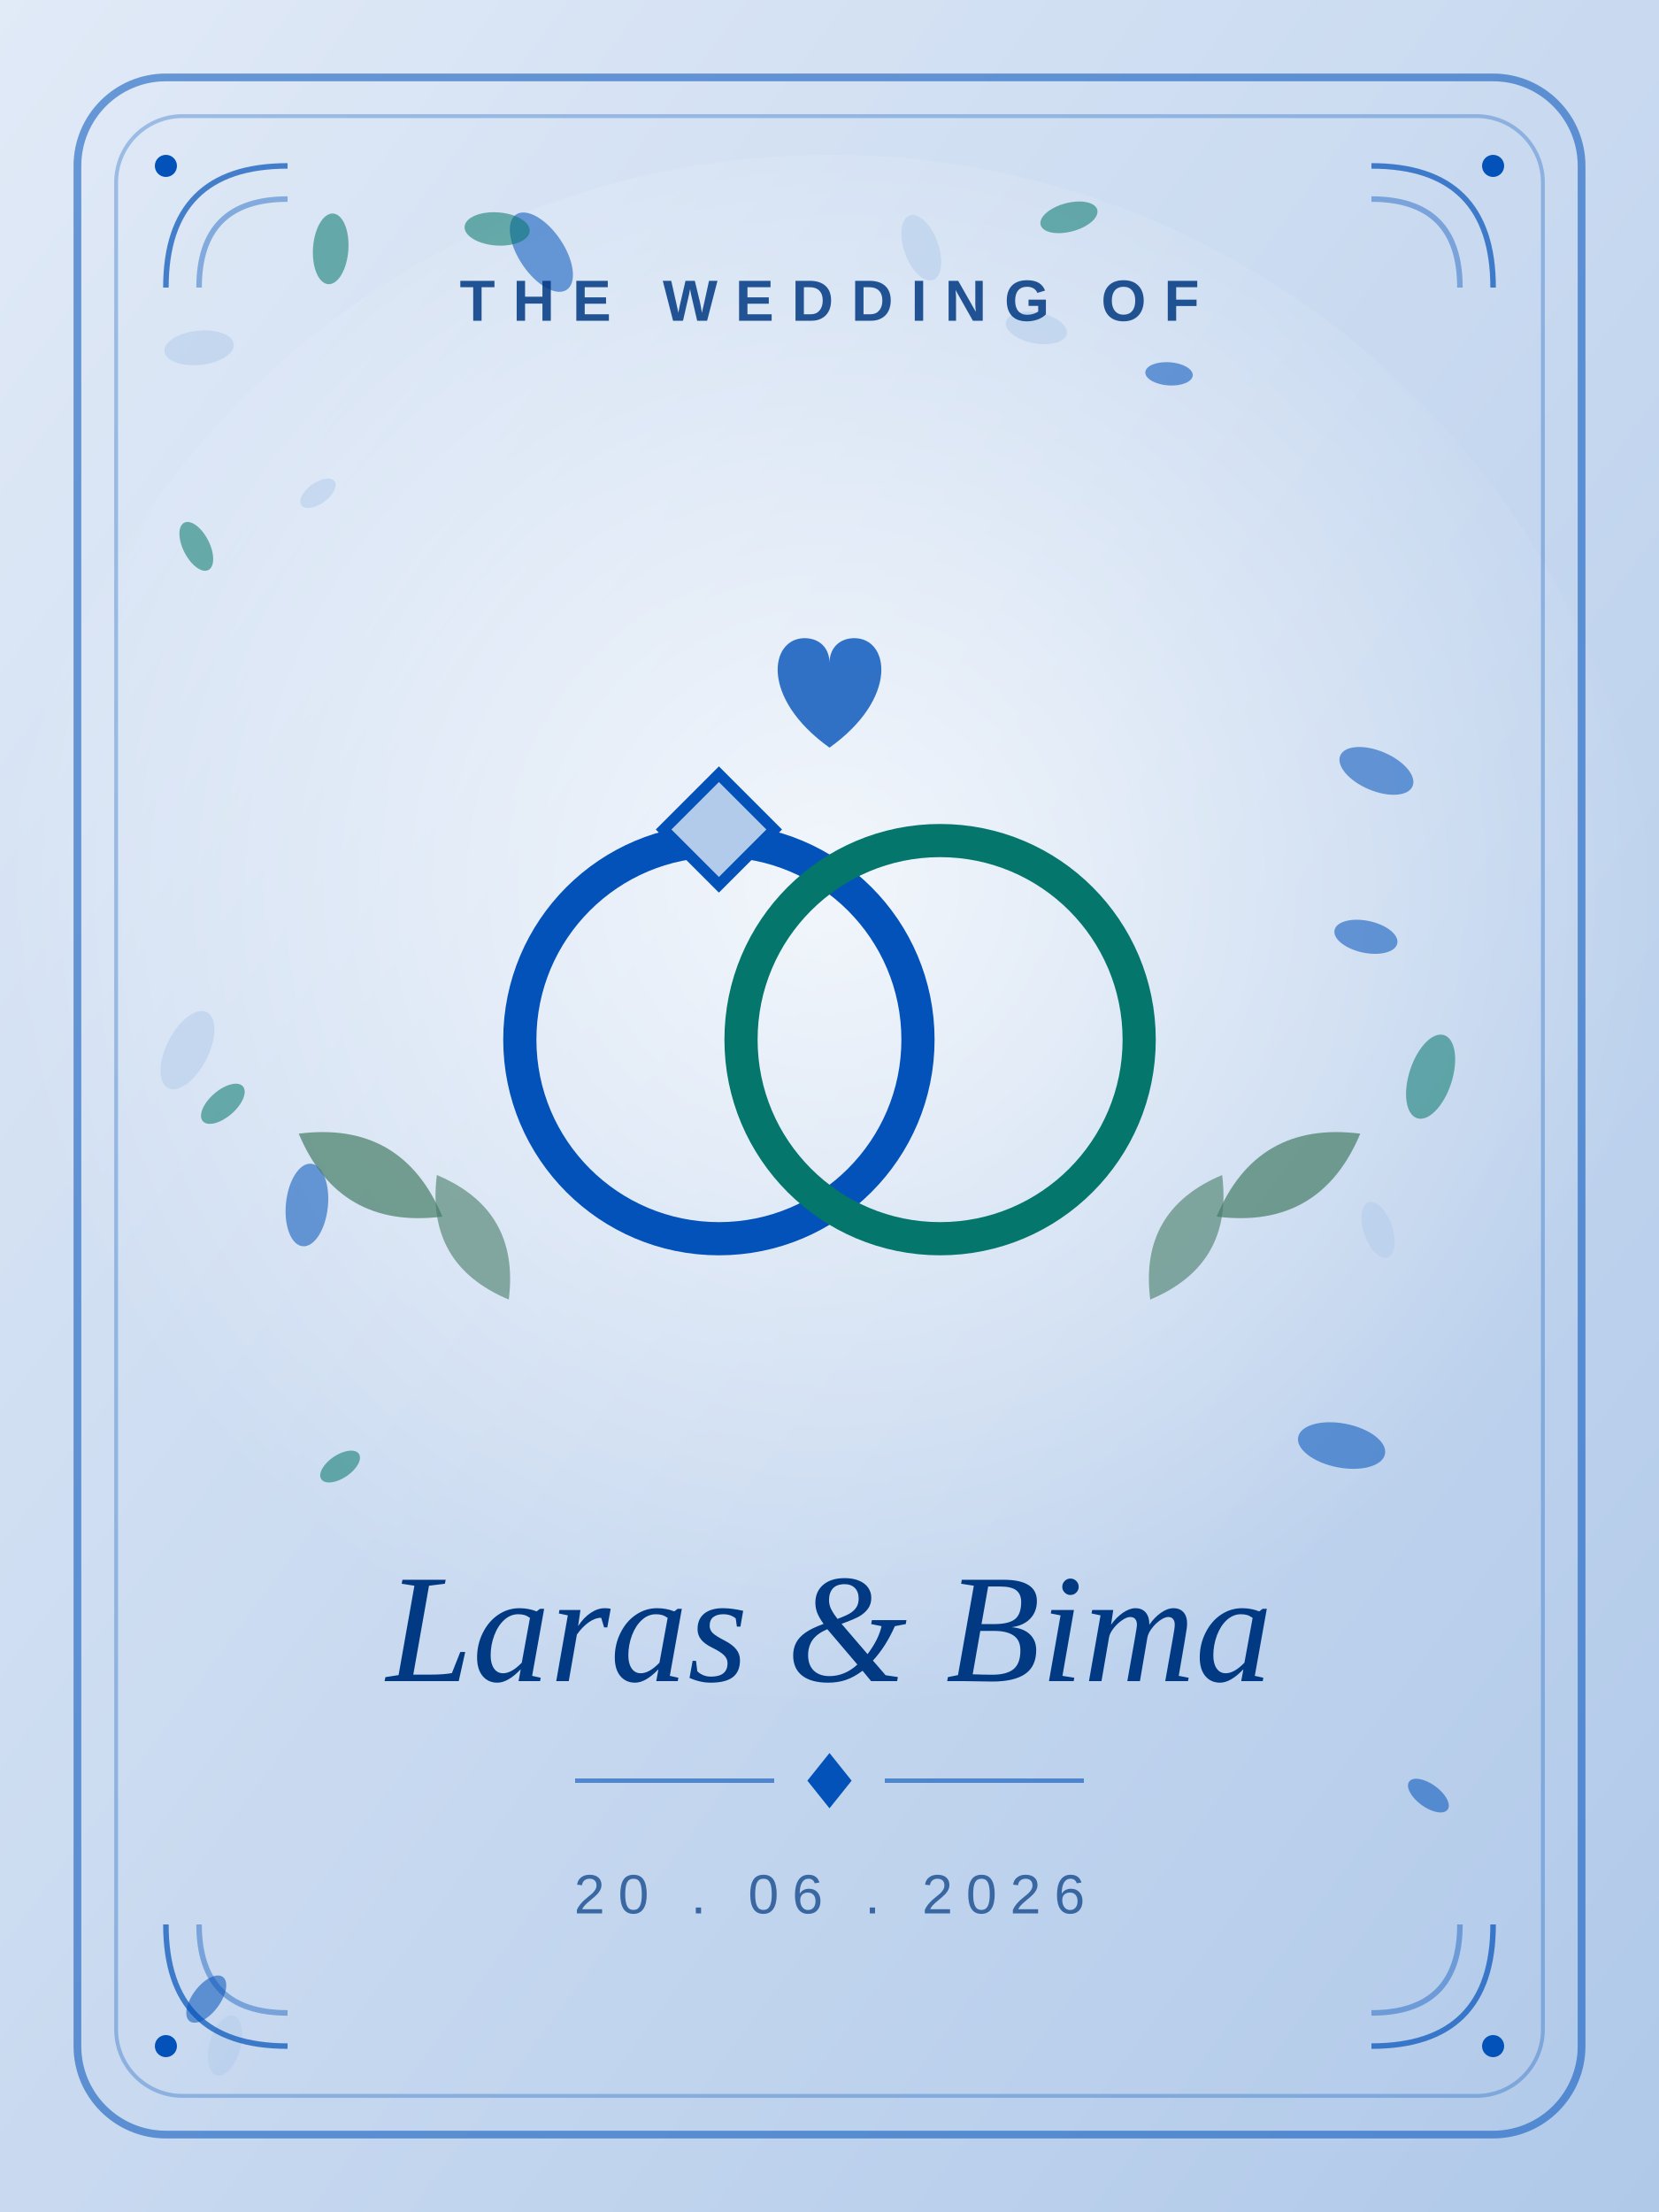
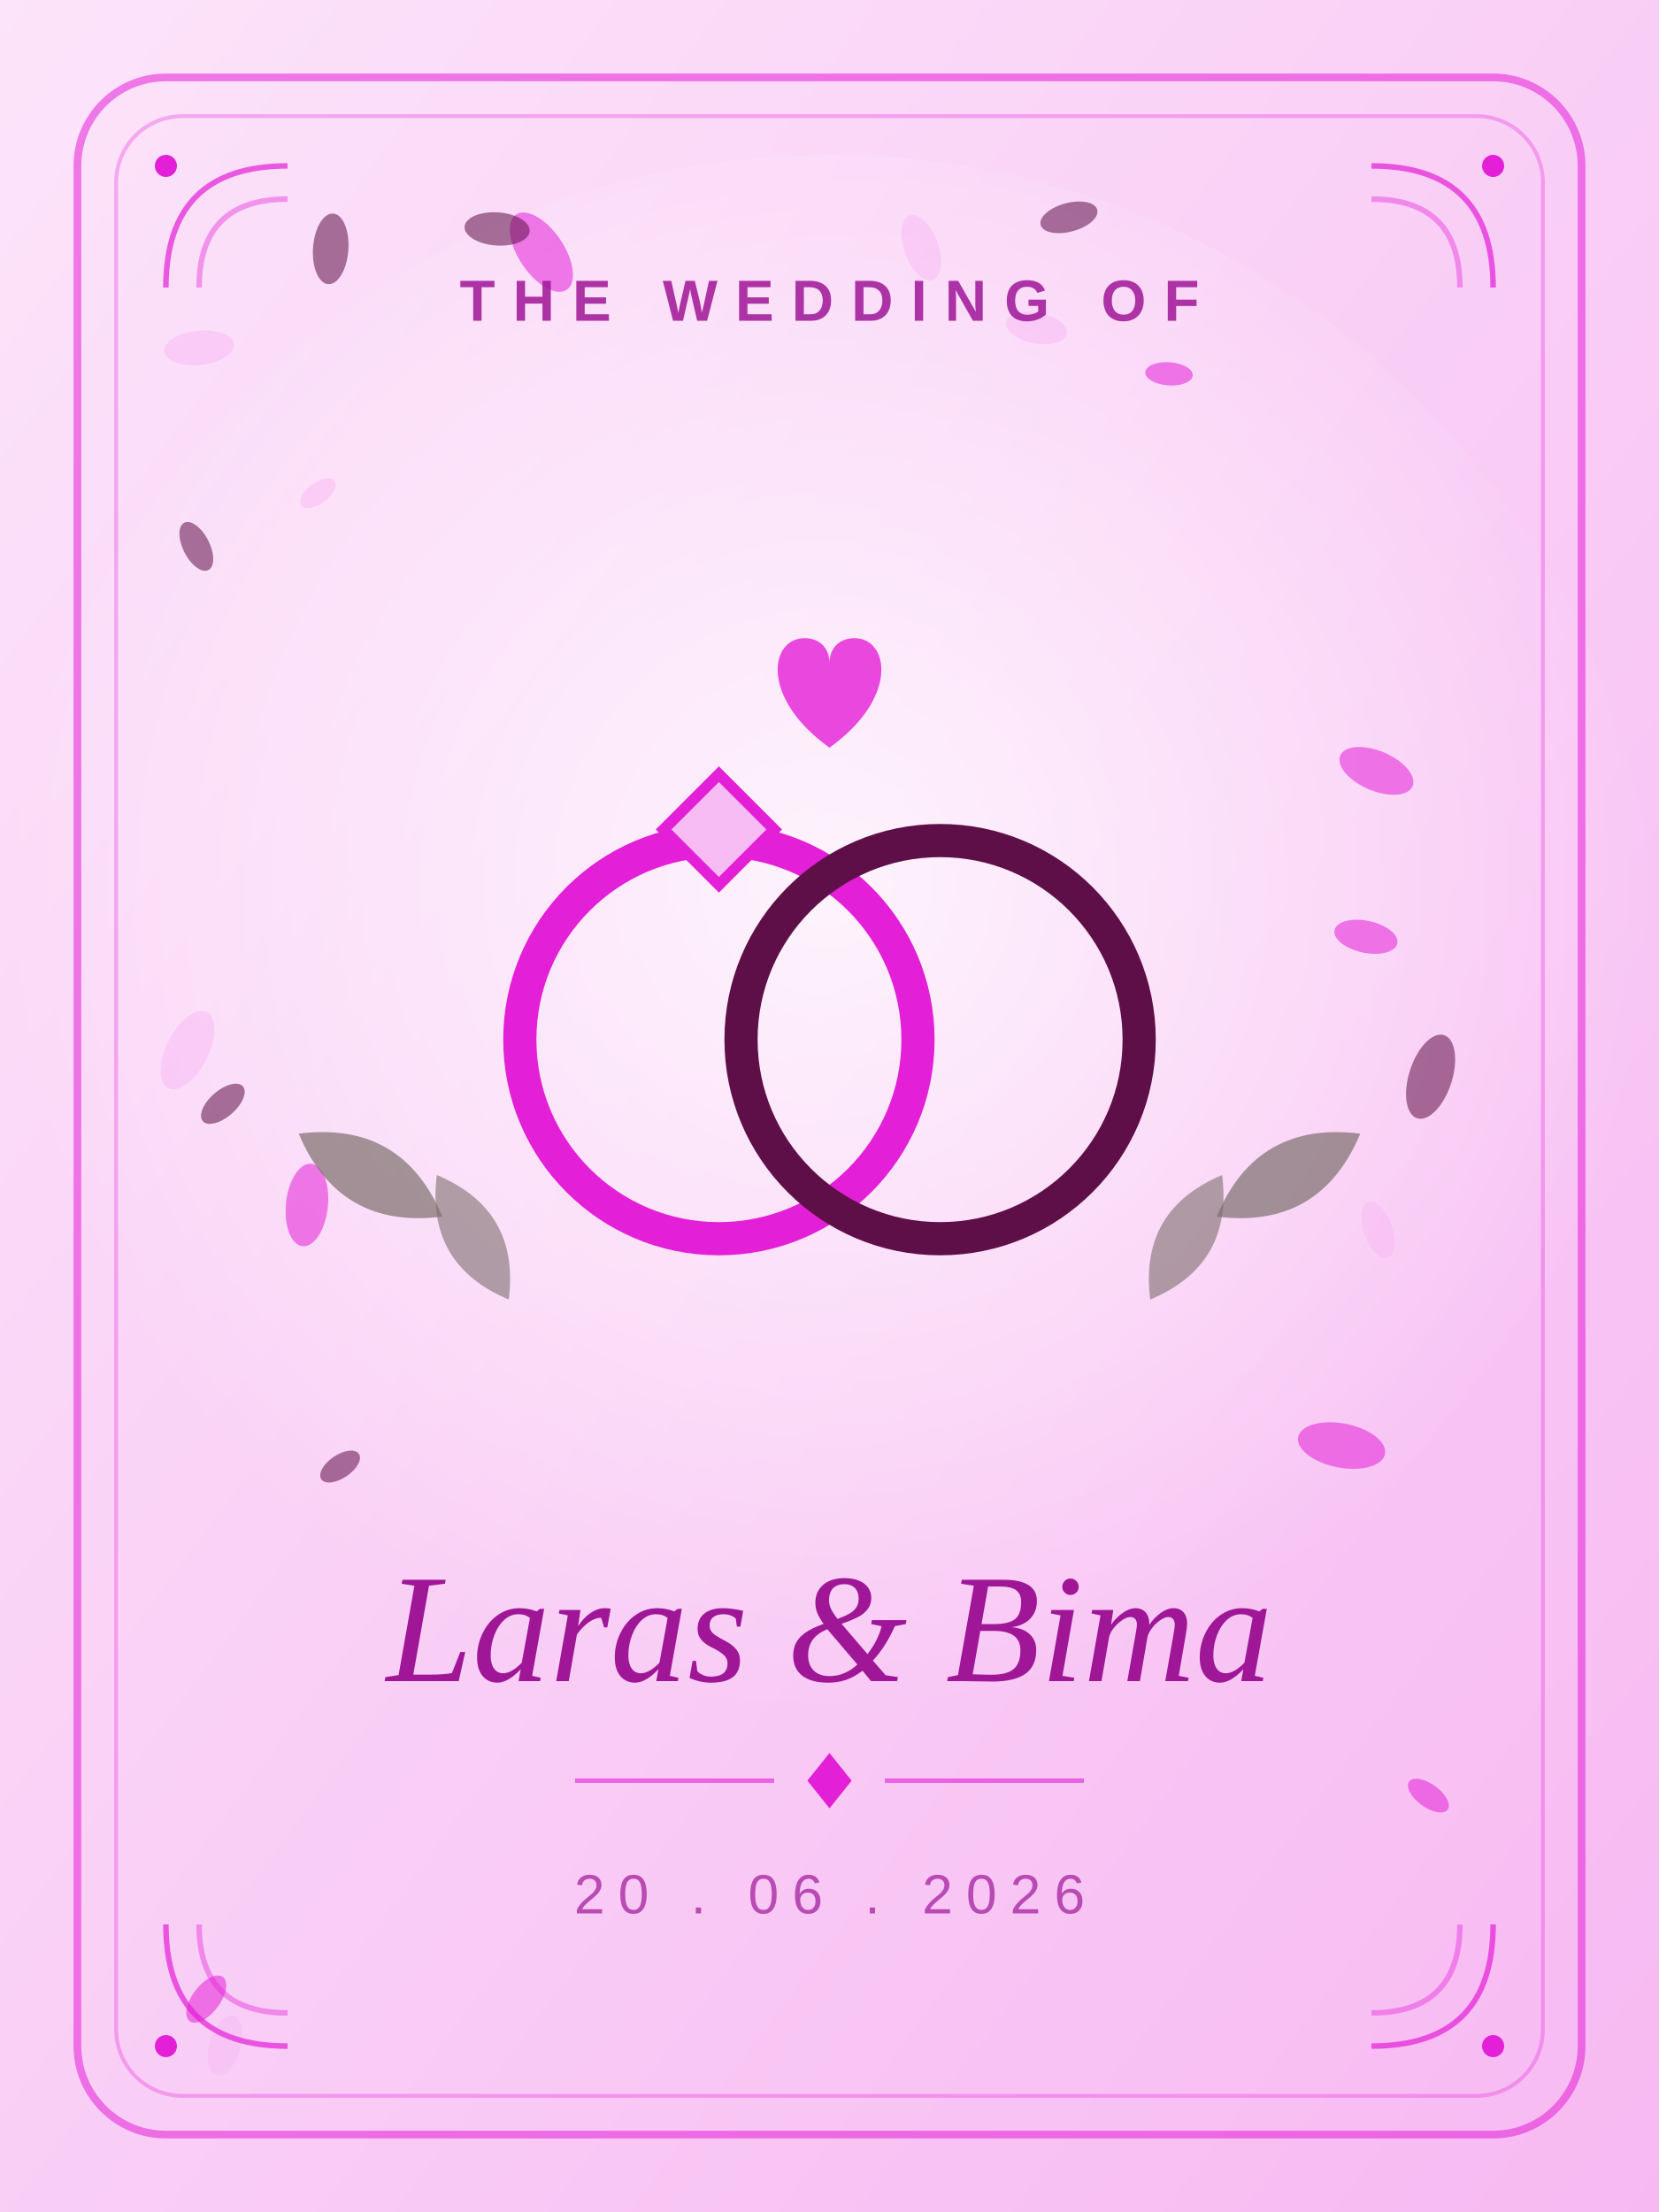
<svg xmlns="http://www.w3.org/2000/svg" viewBox="0 0 300 400" width="600" height="800">
  <defs>
    <linearGradient id="bg" x1="0" y1="0" x2="1" y2="1">
-       <stop offset="0" stop-color="#e1eaf7" />
-       <stop offset="1" stop-color="#b0c9e9" />
+       <stop offset="0" stop-color="#fce4fa" />
+       <stop offset="1" stop-color="#f7b9f2" />
    </linearGradient>
    <radialGradient id="glow" cx="0.5" cy="0.44" r="0.5">
      <stop offset="0" stop-color="#ffffff" stop-opacity="0.75" />
      <stop offset="1" stop-color="#ffffff" stop-opacity="0" />
    </radialGradient>
  </defs>
  <rect width="300" height="400" fill="url(#bg)" />
  <circle cx="150" cy="178" r="150" fill="url(#glow)" />
  <g>
-     <ellipse cx="258.3" cy="324.7" rx="2.1" ry="4.3" fill="#0252b9" fill-opacity="0.55" transform="rotate(306 258.3 324.7)" />
-     <ellipse cx="35.5" cy="98.8" rx="2.4" ry="4.8" fill="#04766c" fill-opacity="0.55" transform="rotate(333 35.5 98.8)" />
-     <ellipse cx="249.2" cy="222.4" rx="2.6" ry="5.3" fill="#b3cbea" fill-opacity="0.55" transform="rotate(161 249.2 222.4)" />
-     <ellipse cx="211.4" cy="67.6" rx="2.1" ry="4.3" fill="#0252b9" fill-opacity="0.55" transform="rotate(274 211.4 67.6)" />
-     <ellipse cx="258.7" cy="194.7" rx="3.9" ry="7.9" fill="#04766c" fill-opacity="0.55" transform="rotate(198 258.7 194.7)" />
-     <ellipse cx="33.9" cy="189.9" rx="3.8" ry="7.7" fill="#b3cbea" fill-opacity="0.55" transform="rotate(27 33.9 189.9)" />
-     <ellipse cx="55.5" cy="217.9" rx="3.8" ry="7.5" fill="#0252b9" fill-opacity="0.55" transform="rotate(6 55.5 217.9)" />
-     <ellipse cx="61.5" cy="265.2" rx="2.1" ry="4.1" fill="#04766c" fill-opacity="0.55" transform="rotate(236 61.5 265.2)" />
-     <ellipse cx="166.6" cy="44.8" rx="3.1" ry="6.2" fill="#b3cbea" fill-opacity="0.55" transform="rotate(340 166.6 44.8)" />
-     <ellipse cx="242.6" cy="261.4" rx="4.0" ry="8.0" fill="#0252b9" fill-opacity="0.55" transform="rotate(101 242.6 261.4)" />
-     <ellipse cx="40.3" cy="199.6" rx="2.4" ry="4.8" fill="#04766c" fill-opacity="0.55" transform="rotate(49 40.3 199.6)" />
-     <ellipse cx="187.4" cy="59.3" rx="2.8" ry="5.6" fill="#b3cbea" fill-opacity="0.55" transform="rotate(101 187.4 59.3)" />
-     <ellipse cx="97.9" cy="45.6" rx="4.1" ry="8.2" fill="#0252b9" fill-opacity="0.55" transform="rotate(146 97.9 45.6)" />
-     <ellipse cx="59.8" cy="45.0" rx="3.2" ry="6.4" fill="#04766c" fill-opacity="0.55" transform="rotate(4 59.8 45.0)" />
-     <ellipse cx="40.7" cy="369.9" rx="2.8" ry="5.6" fill="#b3cbea" fill-opacity="0.55" transform="rotate(196 40.7 369.9)" />
-     <ellipse cx="248.9" cy="139.4" rx="3.6" ry="7.1" fill="#0252b9" fill-opacity="0.55" transform="rotate(113 248.9 139.4)" />
-     <ellipse cx="89.9" cy="41.4" rx="3.0" ry="5.9" fill="#04766c" fill-opacity="0.55" transform="rotate(274 89.9 41.4)" />
-     <ellipse cx="36.0" cy="62.9" rx="3.1" ry="6.3" fill="#b3cbea" fill-opacity="0.55" transform="rotate(264 36.0 62.9)" />
-     <ellipse cx="247.0" cy="169.4" rx="2.9" ry="5.8" fill="#0252b9" fill-opacity="0.55" transform="rotate(282 247.0 169.4)" />
-     <ellipse cx="193.3" cy="39.3" rx="2.6" ry="5.3" fill="#04766c" fill-opacity="0.55" transform="rotate(75 193.3 39.3)" />
-     <ellipse cx="57.5" cy="89.2" rx="1.9" ry="3.7" fill="#b3cbea" fill-opacity="0.55" transform="rotate(54 57.5 89.2)" />
-     <ellipse cx="37.3" cy="361.5" rx="2.5" ry="5.0" fill="#0252b9" fill-opacity="0.55" transform="rotate(37 37.3 361.5)" />
+     <ellipse cx="258.3" cy="324.7" rx="2.1" ry="4.3" fill="#e31fd7" fill-opacity="0.55" transform="rotate(306 258.3 324.7)" />
+     <ellipse cx="35.5" cy="98.8" rx="2.4" ry="4.8" fill="#5f0f48" fill-opacity="0.55" transform="rotate(333 35.5 98.8)" />
+     <ellipse cx="249.2" cy="222.4" rx="2.6" ry="5.3" fill="#f7bcf3" fill-opacity="0.55" transform="rotate(161 249.2 222.4)" />
+     <ellipse cx="211.4" cy="67.6" rx="2.1" ry="4.3" fill="#e31fd7" fill-opacity="0.55" transform="rotate(274 211.4 67.6)" />
+     <ellipse cx="258.7" cy="194.7" rx="3.9" ry="7.9" fill="#5f0f48" fill-opacity="0.55" transform="rotate(198 258.7 194.7)" />
+     <ellipse cx="33.9" cy="189.9" rx="3.8" ry="7.7" fill="#f7bcf3" fill-opacity="0.55" transform="rotate(27 33.9 189.9)" />
+     <ellipse cx="55.5" cy="217.9" rx="3.8" ry="7.5" fill="#e31fd7" fill-opacity="0.55" transform="rotate(6 55.5 217.9)" />
+     <ellipse cx="61.5" cy="265.2" rx="2.1" ry="4.1" fill="#5f0f48" fill-opacity="0.55" transform="rotate(236 61.5 265.2)" />
+     <ellipse cx="166.6" cy="44.8" rx="3.1" ry="6.2" fill="#f7bcf3" fill-opacity="0.55" transform="rotate(340 166.6 44.8)" />
+     <ellipse cx="242.6" cy="261.4" rx="4.0" ry="8.0" fill="#e31fd7" fill-opacity="0.55" transform="rotate(101 242.6 261.4)" />
+     <ellipse cx="40.3" cy="199.6" rx="2.4" ry="4.8" fill="#5f0f48" fill-opacity="0.55" transform="rotate(49 40.3 199.6)" />
+     <ellipse cx="187.4" cy="59.3" rx="2.8" ry="5.6" fill="#f7bcf3" fill-opacity="0.55" transform="rotate(101 187.4 59.3)" />
+     <ellipse cx="97.9" cy="45.6" rx="4.1" ry="8.2" fill="#e31fd7" fill-opacity="0.55" transform="rotate(146 97.9 45.6)" />
+     <ellipse cx="59.8" cy="45.0" rx="3.2" ry="6.4" fill="#5f0f48" fill-opacity="0.55" transform="rotate(4 59.8 45.0)" />
+     <ellipse cx="40.7" cy="369.9" rx="2.8" ry="5.6" fill="#f7bcf3" fill-opacity="0.55" transform="rotate(196 40.7 369.9)" />
+     <ellipse cx="248.9" cy="139.4" rx="3.6" ry="7.1" fill="#e31fd7" fill-opacity="0.55" transform="rotate(113 248.9 139.4)" />
+     <ellipse cx="89.9" cy="41.4" rx="3.0" ry="5.9" fill="#5f0f48" fill-opacity="0.55" transform="rotate(274 89.9 41.4)" />
+     <ellipse cx="36.0" cy="62.9" rx="3.1" ry="6.3" fill="#f7bcf3" fill-opacity="0.55" transform="rotate(264 36.0 62.9)" />
+     <ellipse cx="247.0" cy="169.4" rx="2.9" ry="5.8" fill="#e31fd7" fill-opacity="0.55" transform="rotate(282 247.0 169.4)" />
+     <ellipse cx="193.3" cy="39.3" rx="2.6" ry="5.3" fill="#5f0f48" fill-opacity="0.55" transform="rotate(75 193.3 39.3)" />
+     <ellipse cx="57.5" cy="89.2" rx="1.9" ry="3.7" fill="#f7bcf3" fill-opacity="0.55" transform="rotate(54 57.5 89.2)" />
+     <ellipse cx="37.3" cy="361.5" rx="2.5" ry="5.0" fill="#e31fd7" fill-opacity="0.55" transform="rotate(37 37.3 361.5)" />
  </g>
-   <rect x="14" y="14" width="272" height="372" rx="16" fill="none" stroke="#0252b9" stroke-opacity="0.55" stroke-width="1.4" />
-   <rect x="21" y="21" width="258" height="358" rx="12" fill="none" stroke="#0252b9" stroke-opacity="0.3" stroke-width="0.7" />
-   <g transform="translate(30 30) rotate(0)" fill="none" stroke="#0252b9" stroke-width="1" stroke-opacity="0.7">
+   <rect x="14" y="14" width="272" height="372" rx="16" fill="none" stroke="#e31fd7" stroke-opacity="0.55" stroke-width="1.4" />
+   <rect x="21" y="21" width="258" height="358" rx="12" fill="none" stroke="#e31fd7" stroke-opacity="0.3" stroke-width="0.7" />
+   <g transform="translate(30 30) rotate(0)" fill="none" stroke="#e31fd7" stroke-width="1" stroke-opacity="0.7">
    <path d="M0 22 Q0 0 22 0" />
    <path d="M6 22 Q6 6 22 6" stroke-opacity="0.4" />
-     <circle cx="0" cy="0" r="2" fill="#0252b9" stroke="none" />
+     <circle cx="0" cy="0" r="2" fill="#e31fd7" stroke="none" />
  </g>
-   <g transform="translate(270 30) rotate(90)" fill="none" stroke="#0252b9" stroke-width="1" stroke-opacity="0.7">
+   <g transform="translate(270 30) rotate(90)" fill="none" stroke="#e31fd7" stroke-width="1" stroke-opacity="0.7">
    <path d="M0 22 Q0 0 22 0" />
    <path d="M6 22 Q6 6 22 6" stroke-opacity="0.4" />
-     <circle cx="0" cy="0" r="2" fill="#0252b9" stroke="none" />
+     <circle cx="0" cy="0" r="2" fill="#e31fd7" stroke="none" />
  </g>
-   <g transform="translate(270 370) rotate(180)" fill="none" stroke="#0252b9" stroke-width="1" stroke-opacity="0.7">
+   <g transform="translate(270 370) rotate(180)" fill="none" stroke="#e31fd7" stroke-width="1" stroke-opacity="0.7">
    <path d="M0 22 Q0 0 22 0" />
    <path d="M6 22 Q6 6 22 6" stroke-opacity="0.4" />
-     <circle cx="0" cy="0" r="2" fill="#0252b9" stroke="none" />
+     <circle cx="0" cy="0" r="2" fill="#e31fd7" stroke="none" />
  </g>
-   <g transform="translate(30 370) rotate(270)" fill="none" stroke="#0252b9" stroke-width="1" stroke-opacity="0.7">
+   <g transform="translate(30 370) rotate(270)" fill="none" stroke="#e31fd7" stroke-width="1" stroke-opacity="0.7">
    <path d="M0 22 Q0 0 22 0" />
    <path d="M6 22 Q6 6 22 6" stroke-opacity="0.4" />
-     <circle cx="0" cy="0" r="2" fill="#0252b9" stroke="none" />
+     <circle cx="0" cy="0" r="2" fill="#e31fd7" stroke="none" />
  </g>
-   <text x="150" y="58" text-anchor="middle" font-family="'Helvetica Neue', Arial, sans-serif" font-size="10.5" font-weight="600" letter-spacing="3.2" fill="#013982" fill-opacity="0.85">THE WEDDING OF</text>
+   <text x="150" y="58" text-anchor="middle" font-family="'Helvetica Neue', Arial, sans-serif" font-size="10.5" font-weight="600" letter-spacing="3.2" fill="#9f1697" fill-opacity="0.85">THE WEDDING OF</text>
  <g transform="translate(150 180)">
-     <path d="M0 0 Q11.4 -15 0 -30 Q-11.4 -15 0 0 Z" fill="#457c66" fill-opacity="0.7" transform="translate(-70 40) rotate(-60)" />
-     <path d="M0 0 Q9.88 -13 0 -26 Q-9.88 -13 0 0 Z" fill="#457c66" fill-opacity="0.6" transform="translate(-58 55) rotate(-30)" />
-     <path d="M0 0 Q11.4 -15 0 -30 Q-11.4 -15 0 0 Z" fill="#457c66" fill-opacity="0.7" transform="translate(70 40) rotate(60)" />
-     <path d="M0 0 Q9.88 -13 0 -26 Q-9.88 -13 0 0 Z" fill="#457c66" fill-opacity="0.6" transform="translate(58 55) rotate(30)" />
-     <circle cx="-20" cy="8" r="36" fill="none" stroke="#0252b9" stroke-width="6" />
-     <circle cx="20" cy="8" r="36" fill="none" stroke="#04766c" stroke-width="6" />
-     <path d="M-20 -40 L-10 -30 L-20 -20 L-30 -30 Z" fill="#b3cbea" stroke="#0252b9" stroke-width="2" />
-     <path d="M0 8 C-14 -2 -12 -14 -5 -14 C-2 -14 0 -12 0 -9 C0 -12 2 -14 5 -14 C12 -14 14 -2 0 8 Z" fill="#0252b9" fill-opacity="0.8" transform="translate(0 -52) scale(0.9)" />
+     <path d="M0 0 Q11.4 -15 0 -30 Q-11.4 -15 0 0 Z" fill="#7d6f6d" fill-opacity="0.7" transform="translate(-70 40) rotate(-60)" />
+     <path d="M0 0 Q9.88 -13 0 -26 Q-9.88 -13 0 0 Z" fill="#7d6f6d" fill-opacity="0.6" transform="translate(-58 55) rotate(-30)" />
+     <path d="M0 0 Q11.4 -15 0 -30 Q-11.4 -15 0 0 Z" fill="#7d6f6d" fill-opacity="0.7" transform="translate(70 40) rotate(60)" />
+     <path d="M0 0 Q9.88 -13 0 -26 Q-9.88 -13 0 0 Z" fill="#7d6f6d" fill-opacity="0.6" transform="translate(58 55) rotate(30)" />
+     <circle cx="-20" cy="8" r="36" fill="none" stroke="#e31fd7" stroke-width="6" />
+     <circle cx="20" cy="8" r="36" fill="none" stroke="#5f0f48" stroke-width="6" />
+     <path d="M-20 -40 L-10 -30 L-20 -20 L-30 -30 Z" fill="#f7bcf3" stroke="#e31fd7" stroke-width="2" />
+     <path d="M0 8 C-14 -2 -12 -14 -5 -14 C-2 -14 0 -12 0 -9 C0 -12 2 -14 5 -14 C12 -14 14 -2 0 8 Z" fill="#e31fd7" fill-opacity="0.8" transform="translate(0 -52) scale(0.9)" />
  </g>
-   <text x="150" y="304" text-anchor="middle" font-family="Georgia, 'Times New Roman', serif" font-style="italic" font-size="28" fill="#013982">Laras &amp; Bima</text>
-   <g fill="#0252b9" stroke="#0252b9">
+   <text x="150" y="304" text-anchor="middle" font-family="Georgia, 'Times New Roman', serif" font-style="italic" font-size="28" fill="#9f1697">Laras &amp; Bima</text>
+   <g fill="#e31fd7" stroke="#e31fd7">
    <line x1="104" y1="322" x2="140" y2="322" stroke-width="0.8" stroke-opacity="0.6" />
    <line x1="160" y1="322" x2="196" y2="322" stroke-width="0.8" stroke-opacity="0.6" />
    <path d="M150 317 L154 322 L150 327 L146 322 Z" stroke="none" />
  </g>
-   <text x="150" y="346" text-anchor="middle" font-family="'Helvetica Neue', Arial, sans-serif" font-size="10" letter-spacing="2.4" fill="#013982" fill-opacity="0.7">20 . 06 . 2026</text>
+   <text x="150" y="346" text-anchor="middle" font-family="'Helvetica Neue', Arial, sans-serif" font-size="10" letter-spacing="2.4" fill="#9f1697" fill-opacity="0.7">20 . 06 . 2026</text>
</svg>
